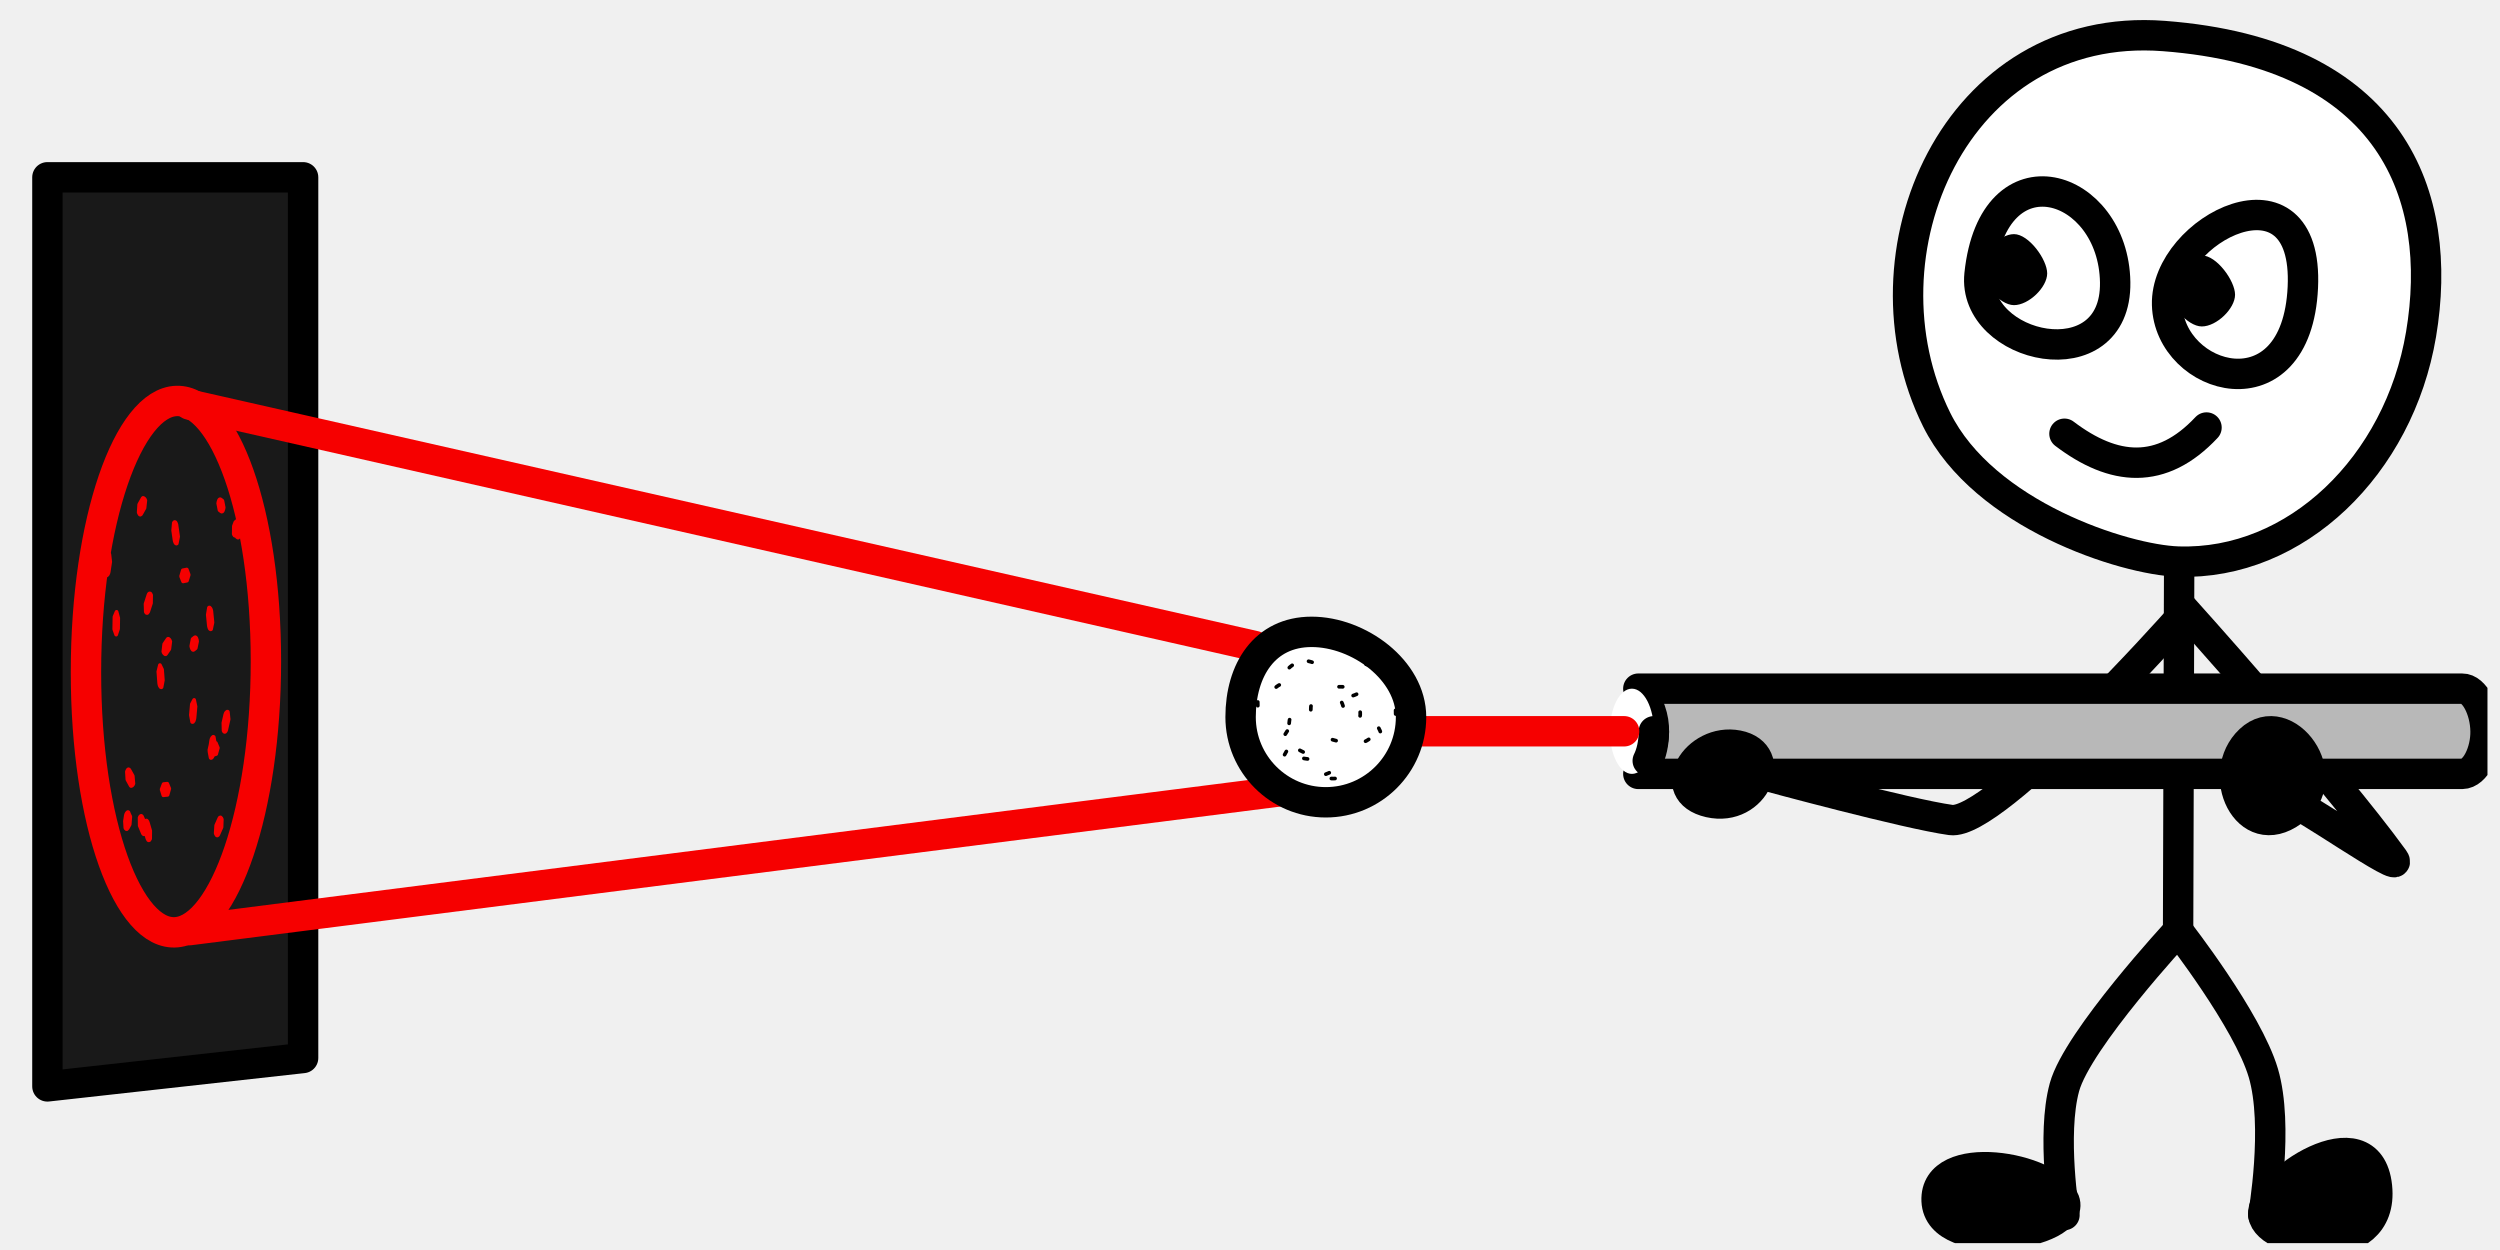
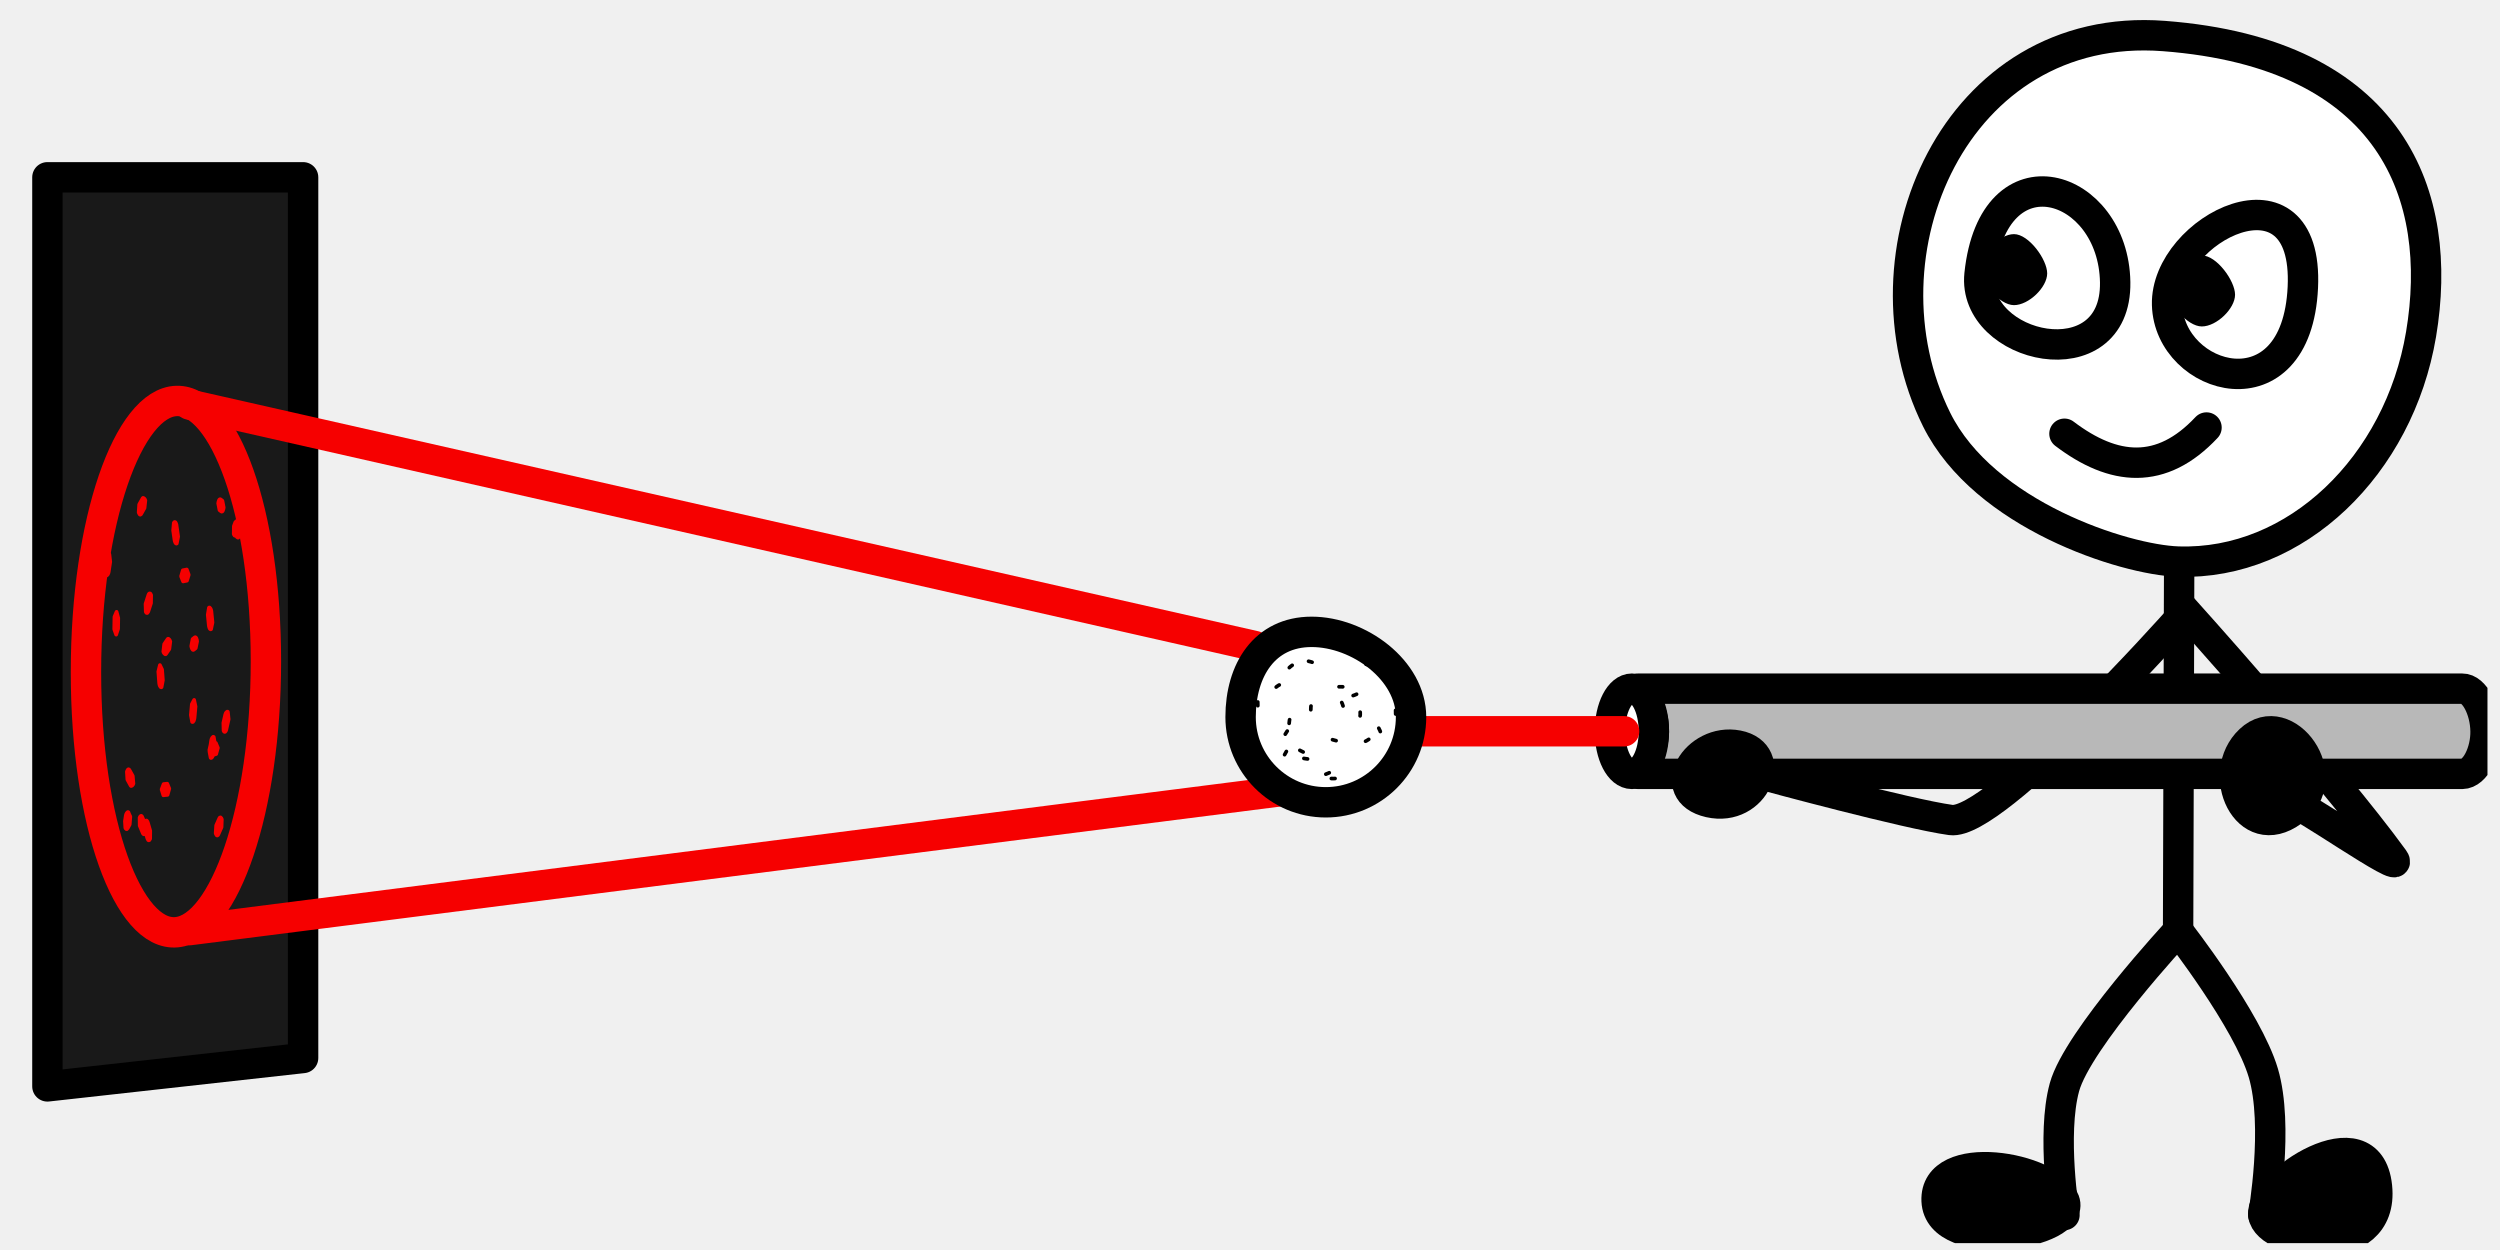
<svg xmlns="http://www.w3.org/2000/svg" width="100%" height="100%" viewBox="0 0 88 44" version="1.1" xml:space="preserve" style="fill-rule:evenodd;clip-rule:evenodd;stroke-linecap:round;stroke-linejoin:round;stroke-miterlimit:1.5;">
  <rect id="stickman-laser-microscope-activity-color" x="0.669" y="0.241" width="86.89" height="43.518" style="fill:none;" />
  <clipPath id="_clip1">
    <rect x="0.669" y="0.241" width="86.89" height="43.518" />
  </clipPath>
  <g clip-path="url(#_clip1)">
    <g>
      <path d="M76.707,19.803L76.669,32.768" style="fill:none;stroke:black;stroke-width:1.07px;" />
      <path d="M76.669,32.768C76.669,32.768 73.129,36.588 72.669,38.268C72.209,39.947 72.669,42.768 72.669,42.768" style="fill:none;stroke:black;stroke-width:1.07px;" />
      <path d="M76.669,32.768C76.669,32.768 79.118,35.904 79.669,37.768C80.22,39.632 79.669,42.768 79.669,42.768" style="fill:none;stroke:black;stroke-width:1.07px;" />
      <path d="M76.707,21.268C76.707,21.268 82.062,27.212 84.257,30.241C84.767,30.944 80.607,27.995 80.669,28.273" style="fill:none;stroke:black;stroke-width:1.07px;" />
      <path d="M76.669,21.829C76.669,21.829 70.218,29.077 68.669,28.864C67.12,28.652 62.169,27.307 62.169,27.307" style="fill:none;stroke:black;stroke-width:1.07px;" />
      <path d="M79.669,42.768C79.534,41.673 83.388,39.075 83.669,41.768C83.95,44.461 79.804,43.863 79.669,42.768Z" style="stroke:black;stroke-width:1.07px;" />
      <path d="M72.669,42.268C72.22,41.061 68.089,40.357 68.169,42.268C68.249,44.179 73.118,43.475 72.669,42.268Z" style="stroke:black;stroke-width:1.07px;" />
      <path d="M76.669,19.768C74.783,19.705 69.837,18.13 68.169,14.768C65.284,8.955 68.808,0.708 76.169,1.268C84.235,1.881 86.038,6.906 85.221,11.768C84.445,16.379 80.827,19.906 76.669,19.768Z" style="fill:white;stroke:black;stroke-width:1.07px;" />
      <path d="M81.06,10.115C80.845,14.717 76.356,13.417 76.282,10.728C76.209,8.039 81.275,5.513 81.06,10.115Z" style="fill:none;stroke:black;stroke-width:1.07px;" />
      <path d="M70.892,8.241C71.414,8.241 72.061,9.136 72.061,9.624C72.061,10.111 71.414,10.741 70.892,10.741C70.369,10.741 69.707,9.92 69.707,9.433C69.707,8.946 70.369,8.241 70.892,8.241Z" />
      <path d="M77.504,8.991C78.026,8.991 78.674,9.886 78.674,10.374C78.674,10.861 78.026,11.491 77.504,11.491C76.982,11.491 76.319,10.67 76.319,10.183C76.319,9.696 76.982,8.991 77.504,8.991Z" />
      <path d="M74.454,9.935C74.508,13.43 69.402,12.295 69.68,9.655C70.162,5.087 74.399,6.44 74.454,9.935Z" style="fill:none;stroke:black;stroke-width:1.07px;" />
      <path d="M77.669,15.049C76.08,16.744 74.402,16.583 72.669,15.268" style="fill:none;stroke:black;stroke-width:1.07px;" />
      <path d="M86.669,24.241C87.099,24.235 87.482,24.985 87.492,25.741C87.502,26.441 87.146,27.234 86.669,27.241L57.669,27.241C58.348,26.273 58.451,25.278 57.669,24.241L86.669,24.241Z" style="fill:rgb(184,184,184);stroke:black;stroke-width:1.07px;" />
-       <ellipse cx="57.443" cy="25.741" rx="0.774" ry="1.5" style="fill:white;stroke:black;stroke-width:1.07px;stroke-dasharray:1.07,21.33,0,0,0,0;" />
+       <ellipse cx="57.443" cy="25.741" rx="0.774" ry="1.5" style="fill:white;stroke:black;stroke-width:1.07px;" />
      <g>
        <path d="M10.669,6.241L10.669,37.241C7.669,37.574 4.669,37.907 1.669,38.241L1.669,6.241L10.669,6.241Z" style="fill:rgb(25,25,25);stroke:black;stroke-width:1.07px;" />
        <path d="M6.217,14.114C7.886,14.068 9.36,18.013 9.36,23.273C9.36,28.52 7.891,32.658 6.217,32.814C4.521,32.973 3.026,29.003 3.026,23.658C3.026,18.329 4.516,14.162 6.217,14.114Z" style="fill:rgb(25,25,25);stroke:rgb(246,0,0);stroke-width:1.07px;" />
        <path d="M7.413,26.208L7.437,26.048C7.444,26.002 7.495,25.906 7.524,25.942L7.562,26.164L7.597,26.153L7.669,26.325L7.609,26.542L7.502,26.572C7.496,26.617 7.443,26.711 7.415,26.676L7.376,26.469L7.371,26.399L7.413,26.208ZM5.095,28.975L5.111,28.924C5.151,28.832 5.192,28.909 5.204,28.957L5.288,29.243L5.285,29.523C5.259,29.598 5.217,29.602 5.191,29.524L5.12,29.291C5.109,29.332 5.067,29.419 5.027,29.327L4.918,29.064L4.914,28.785C4.932,28.725 4.975,28.676 5.009,28.764L5.095,28.975ZM8.305,18.839C8.267,18.895 8.236,18.823 8.228,18.798L8.232,18.521L8.283,18.383L8.339,18.334L8.386,18.437L8.423,18.657L8.392,18.919C8.37,18.952 8.312,18.878 8.305,18.839ZM4.548,28.663L4.587,28.745L4.566,29.02L4.492,29.158C4.46,29.216 4.428,29.181 4.412,29.138L4.398,28.905L4.43,28.698C4.437,28.653 4.489,28.555 4.519,28.591L4.548,28.663ZM7.828,17.627L7.874,17.865C7.869,17.919 7.836,18.039 7.793,18.006L7.727,17.956L7.681,17.718C7.686,17.664 7.718,17.544 7.762,17.576L7.828,17.627ZM5.025,17.533C5.047,17.499 5.109,17.574 5.116,17.614L5.087,17.881L4.975,18.081C4.929,18.176 4.889,18.062 4.882,18.033L4.9,17.757L5.025,17.533ZM6.445,20.466L6.374,20.286L6.436,20.074L6.575,20.047L6.644,20.233L6.58,20.439L6.445,20.466ZM7.931,25.146C7.938,25.104 7.996,25.021 8.02,25.056L8.048,25.317L7.963,25.693C7.948,25.746 7.906,25.81 7.87,25.72L7.863,25.444L7.931,25.146ZM5.733,23.944L5.686,24.189C5.646,24.223 5.608,24.107 5.604,24.055L5.573,23.64L5.629,23.411L5.705,23.569L5.733,23.944ZM7.314,21.64L7.355,21.389C7.388,21.354 7.434,21.458 7.439,21.506L7.479,21.91L7.429,22.148C7.386,22.181 7.354,22.061 7.35,22.007L7.314,21.64ZM5.887,27.586L5.959,27.76L5.898,27.978L5.751,27.994L5.688,27.79L5.759,27.6L5.887,27.586ZM4.156,22.134L4.089,22.339L4.021,22.147L4.029,21.713L4.103,21.536L4.162,21.753L4.156,22.134ZM6.27,18.889L6.222,19.131C6.181,19.164 6.146,19.046 6.141,18.993L6.095,18.673L6.119,18.403C6.172,18.308 6.209,18.465 6.21,18.469L6.27,18.889ZM3.76,19.604C3.767,19.562 3.826,19.477 3.85,19.513L3.88,19.778L3.825,20.137C3.819,20.185 3.769,20.287 3.737,20.251L3.7,19.995L3.76,19.604ZM4.484,27.442L4.467,27.167C4.471,27.151 4.512,27.015 4.56,27.111L4.673,27.315L4.696,27.585C4.688,27.624 4.624,27.695 4.604,27.661L4.484,27.442ZM6.846,25.274C6.841,25.327 6.805,25.445 6.763,25.412L6.719,25.17L6.753,24.788L6.833,24.637L6.882,24.871L6.846,25.274ZM5.226,20.939C5.256,20.856 5.299,20.879 5.32,20.949L5.315,21.229L5.226,21.506C5.212,21.556 5.17,21.628 5.132,21.536L5.123,21.258L5.226,20.939ZM7.715,28.817C7.751,28.73 7.792,28.782 7.808,28.841L7.798,29.117L7.684,29.374C7.639,29.467 7.6,29.362 7.592,29.329L7.61,29.055L7.715,28.817ZM5.839,23.024C5.816,23.059 5.756,22.979 5.749,22.939L5.78,22.673L5.905,22.49C5.93,22.456 5.987,22.54 5.994,22.582L5.961,22.845L5.839,23.024ZM6.814,22.874C6.773,22.907 6.737,22.79 6.733,22.738L6.78,22.496L6.858,22.434C6.901,22.401 6.934,22.521 6.938,22.574L6.889,22.814L6.814,22.874Z" style="fill:rgb(246,0,0);stroke:rgb(246,0,0);stroke-width:0.13px;stroke-linecap:butt;stroke-miterlimit:2;" />
      </g>
      <path d="M57.169,25.741L49.669,25.741" style="fill:none;stroke:rgb(246,0,0);stroke-width:1.07px;" />
      <path d="M44.169,22.741L6.669,14.241" style="fill:none;stroke:rgb(246,0,0);stroke-width:1.07px;" />
      <path d="M45.169,27.839L6.669,32.741" style="fill:none;stroke:rgb(246,0,0);stroke-width:1.07px;" />
      <path d="M79.202,26.051C77.95,27.23 79.088,29.745 80.702,28.551C82.317,27.356 80.454,24.871 79.202,26.051Z" style="stroke:black;stroke-width:1.07px;" />
      <path d="M60.169,28.241C61.784,28.608 62.635,26.526 61.169,26.241C59.703,25.956 58.554,27.873 60.169,28.241Z" style="fill:none;stroke:black;stroke-width:1.07px;" />
      <path d="M46.169,22.241C47.825,22.241 49.669,23.585 49.669,25.241C49.669,26.897 48.325,28.241 46.669,28.241C45.013,28.241 43.669,26.897 43.669,25.241C43.669,23.585 44.513,22.241 46.169,22.241Z" style="fill:white;" />
      <clipPath id="_clip2">
        <path d="M46.169,22.241C47.825,22.241 49.669,23.585 49.669,25.241C49.669,26.897 48.325,28.241 46.669,28.241C45.013,28.241 43.669,26.897 43.669,25.241C43.669,23.585 44.513,22.241 46.169,22.241Z" />
      </clipPath>
      <g clip-path="url(#_clip2)">
        <path d="M48.211,23.415C45.033,22.542 44.903,24.135 45.384,24.262C46.227,24.485 48.63,23.358 48.435,25.62C48.359,26.503 46.023,26.545 46.143,24.885C46.188,24.249 47.802,23.45 47.879,25.077C47.886,25.22 47.913,25.803 46.755,26.461C45.272,27.303 43.249,23.276 46.252,24.125C46.887,24.304 46.958,23.29 45.757,23.238C43.548,23.143 43.805,26.934 46.519,26.722C47.16,26.672 48.086,24.143 46.223,24.247C44.721,24.331 45.161,29.248 47.718,26.459C47.912,26.247 48.242,24.905 48.577,25.723C48.967,26.676 47.719,27.814 46.051,27.26C45.82,27.183 43.448,25.861 47.444,24.551C48.203,24.303 48.116,24.176 48.703,23.651C50.149,26.552 47.512,26.31 46.688,25.963C45.934,25.646 45.925,26.407 45.046,26.924C45.141,26.736 45.624,25.35 47.322,24.944" style="fill:none;stroke:black;stroke-width:0.13px;stroke-dasharray:0.13,2.67,0,0,0,0;" />
      </g>
      <path d="M46.169,22.241C47.825,22.241 49.669,23.585 49.669,25.241C49.669,26.897 48.325,28.241 46.669,28.241C45.013,28.241 43.669,26.897 43.669,25.241C43.669,23.585 44.513,22.241 46.169,22.241Z" style="fill:none;stroke:black;stroke-width:1.07px;" />
    </g>
  </g>
</svg>
